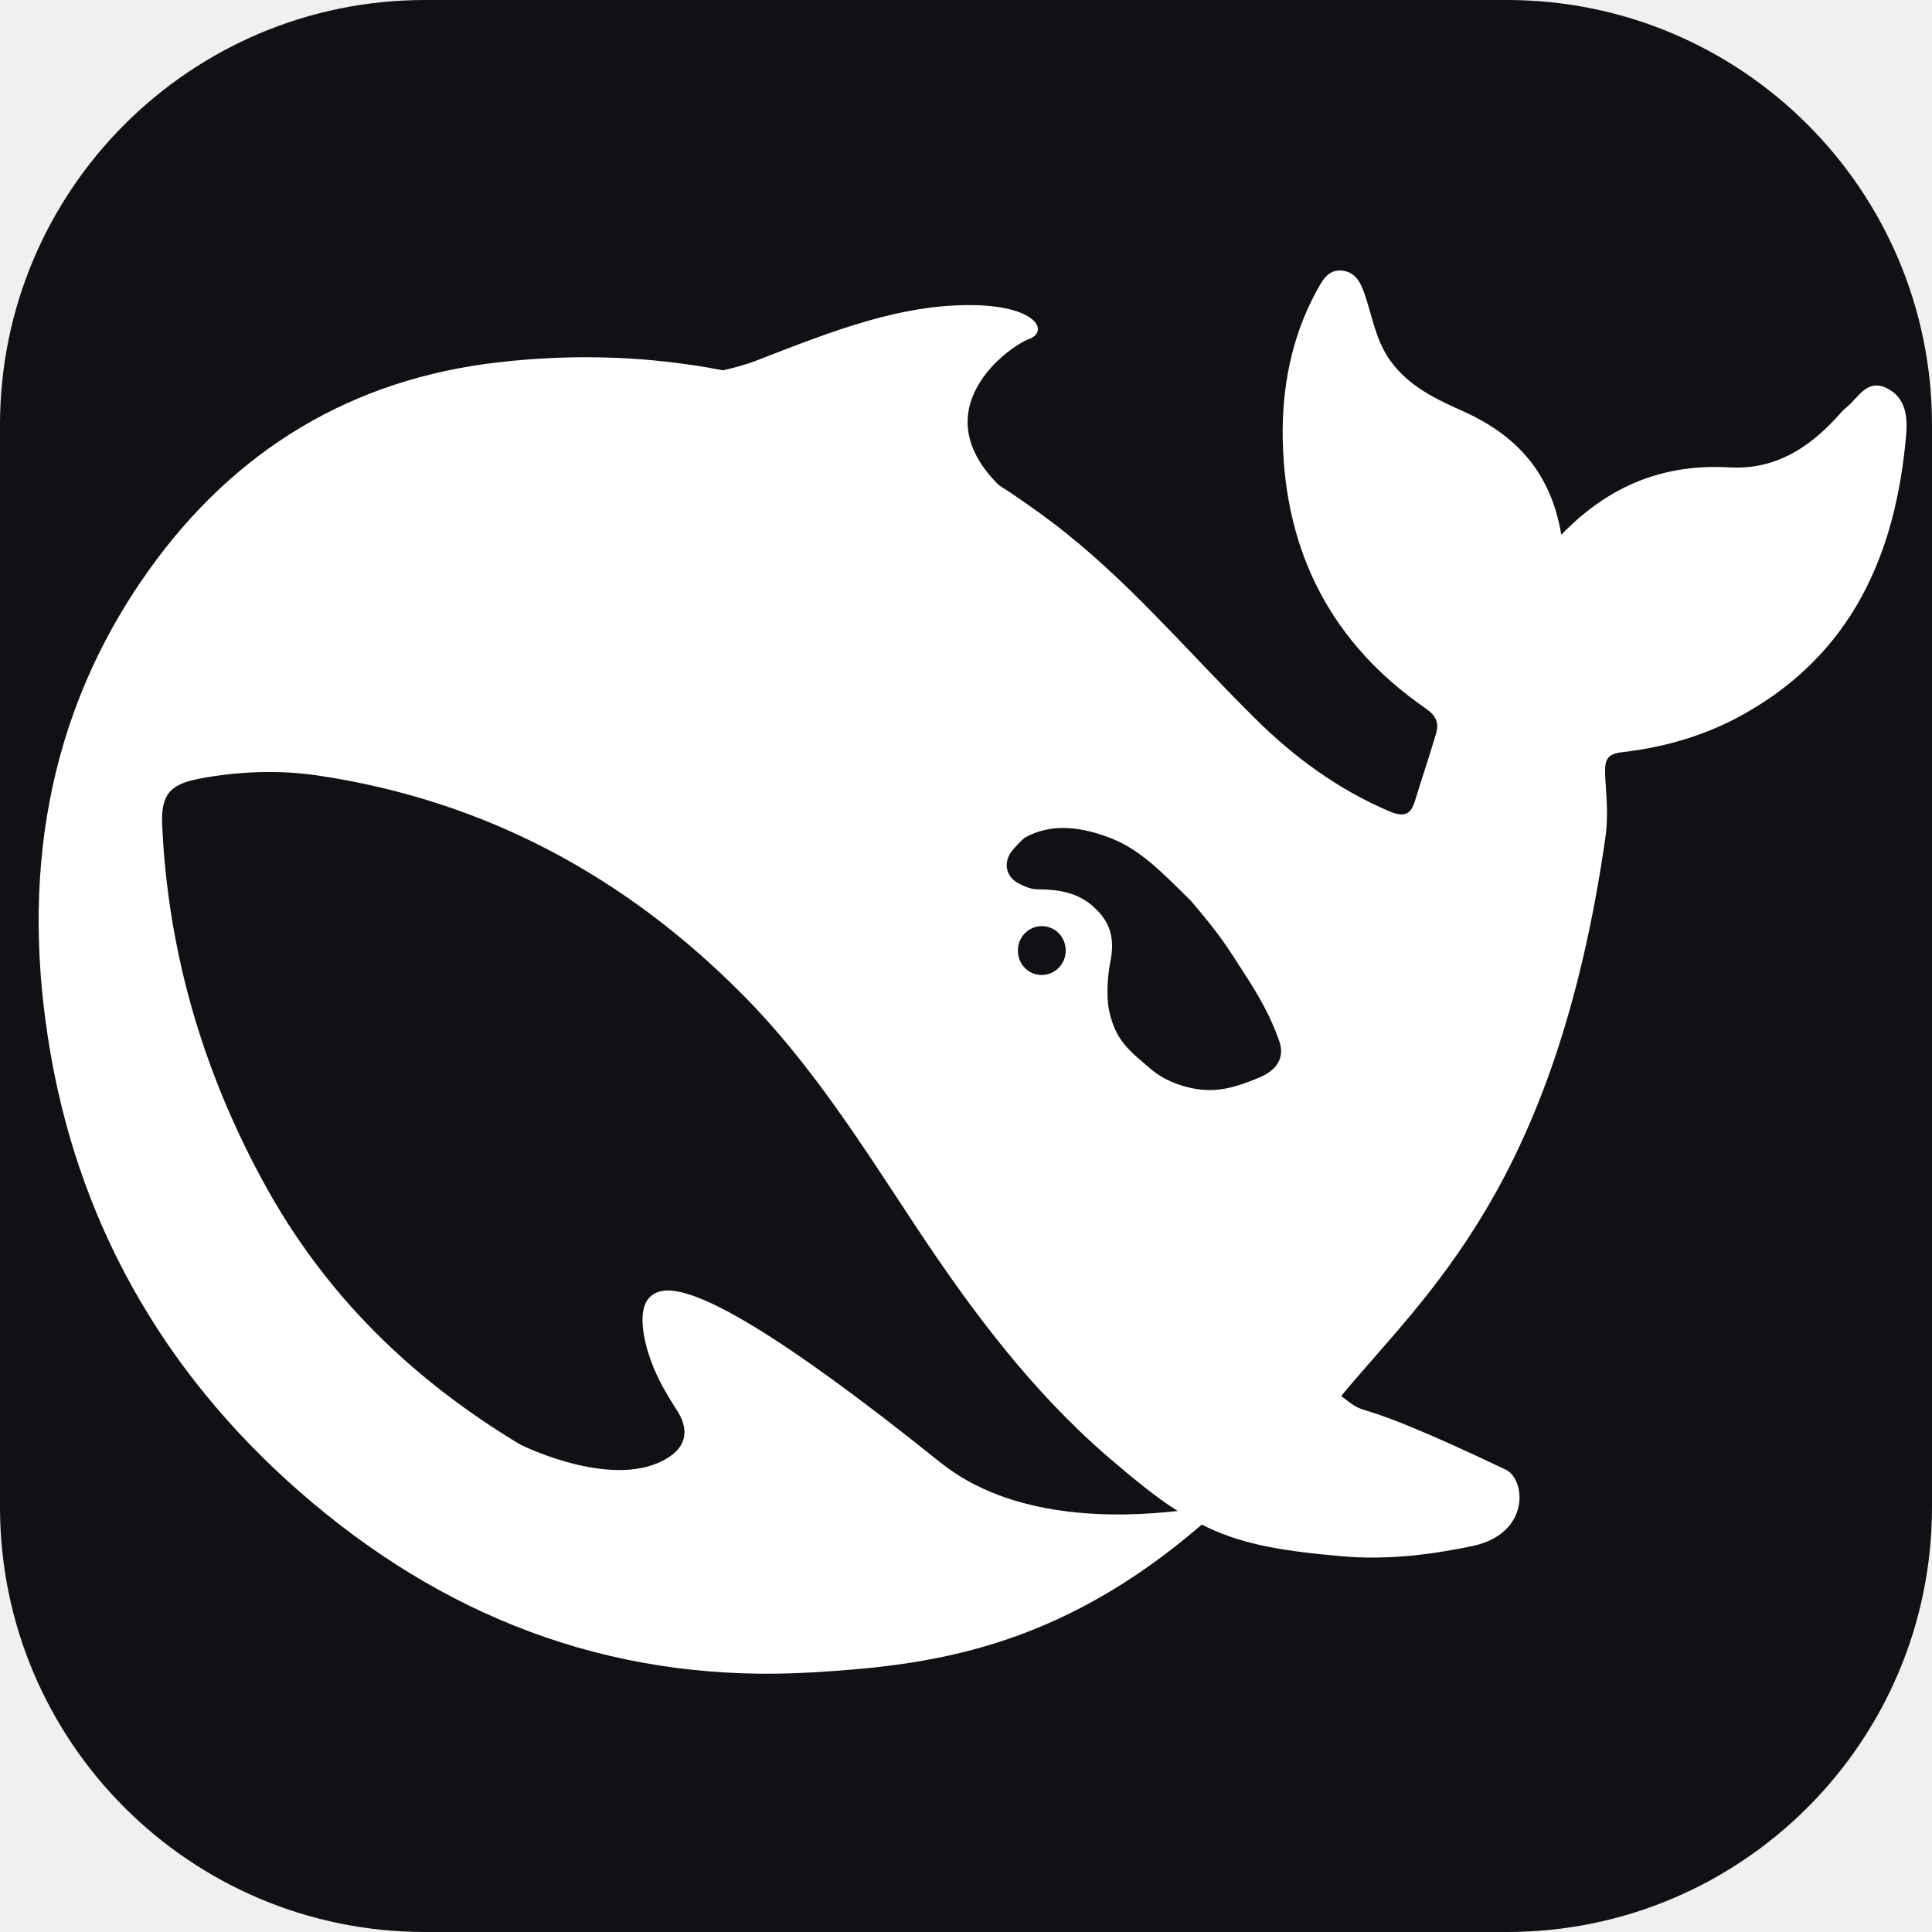
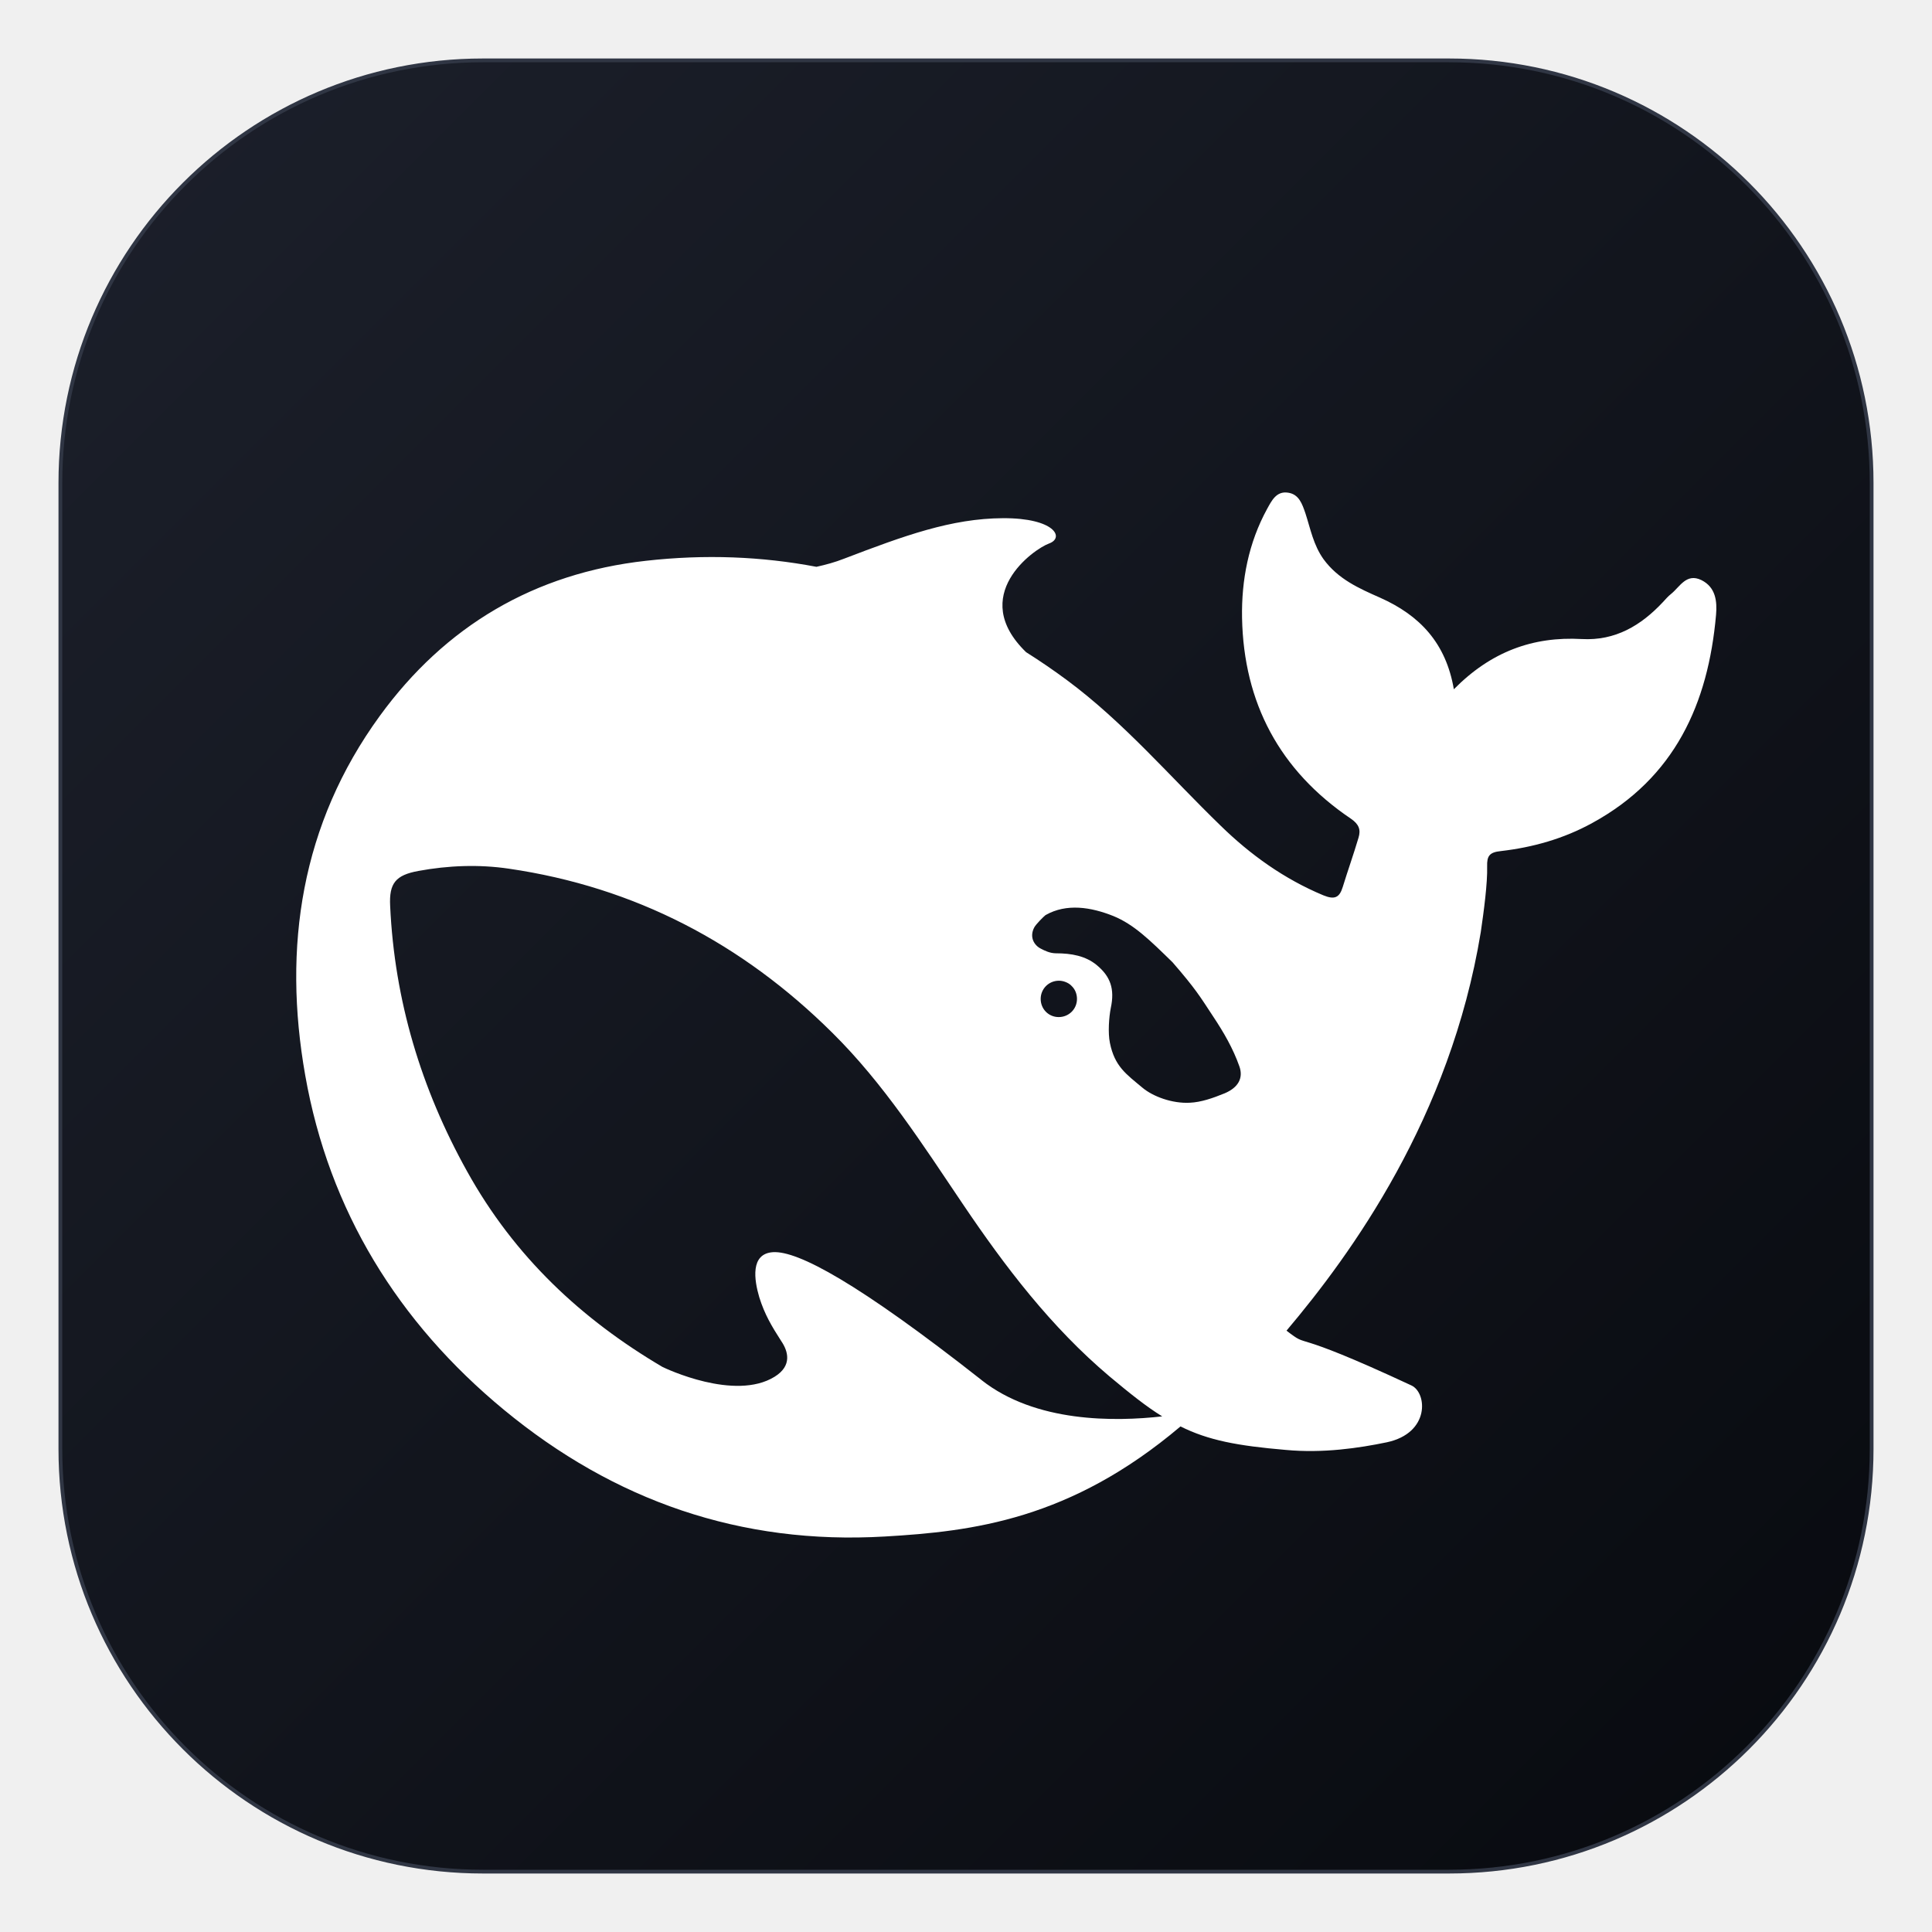
- <svg xmlns="http://www.w3.org/2000/svg" width="50" height="50" viewBox="0 0 50 50" fill="none">
-   <rect width="50" height="50" rx="11" fill="#0F1115" />
-   <path id="path" d="M48.835 10.048C48.323 9.792 48.102 10.28 47.803 10.528C47.701 10.608 47.614 10.712 47.527 10.808C46.779 11.624 45.905 12.16 44.762 12.096C43.092 12 41.666 12.536 40.406 13.84C40.138 12.232 39.248 11.272 37.893 10.656C37.184 10.336 36.467 10.016 35.97 9.32C35.623 8.824 35.529 8.272 35.356 7.728C35.246 7.4 35.135 7.064 34.765 7.008C34.363 6.944 34.206 7.288 34.048 7.576C33.418 8.752 33.173 10.048 33.197 11.36C33.252 14.312 34.474 16.664 36.9 18.336C37.176 18.528 37.247 18.72 37.16 19C36.995 19.576 36.797 20.136 36.624 20.712C36.514 21.08 36.349 21.16 35.962 21C34.631 20.432 33.481 19.592 32.464 18.576C30.739 16.872 29.179 14.992 27.233 13.52C26.776 13.176 26.319 12.856 25.847 12.552C23.862 10.584 26.107 8.968 26.627 8.776C27.17 8.576 26.816 7.888 25.059 7.896C23.302 7.904 21.695 8.504 19.647 9.304C19.348 9.424 19.032 9.512 18.709 9.584C16.85 9.224 14.92 9.144 12.903 9.376C9.106 9.808 6.073 11.64 3.843 14.768C1.165 18.528 0.534 22.8 1.307 27.256C2.118 31.952 4.466 35.84 8.074 38.88C11.816 42.032 16.125 43.576 21.041 43.28C24.027 43.104 27.352 42.696 31.102 39.456C32.047 39.936 33.04 40.128 34.686 40.272C35.955 40.392 37.176 40.208 38.121 40.008C39.602 39.688 39.499 38.288 38.964 38.032C34.623 35.968 35.576 36.808 34.71 36.128C36.916 33.464 40.24 30.696 41.54 21.728C41.643 21.016 41.556 20.568 41.54 19.992C41.532 19.64 41.611 19.504 42.005 19.464C43.092 19.336 44.148 19.032 45.117 18.488C47.929 16.92 49.064 14.344 49.331 11.256C49.371 10.784 49.324 10.296 48.835 10.048ZM24.326 37.84C20.12 34.464 18.079 33.352 17.236 33.4C16.448 33.448 16.59 34.368 16.763 34.968C16.944 35.56 17.181 35.968 17.512 36.488C17.74 36.832 17.898 37.344 17.283 37.728C15.928 38.584 13.573 37.44 13.462 37.384C10.721 35.736 8.428 33.56 6.813 30.584C5.253 27.72 4.348 24.648 4.198 21.368C4.158 20.576 4.387 20.296 5.159 20.152C6.175 19.96 7.223 19.92 8.239 20.072C12.533 20.712 16.189 22.672 19.253 25.776C21.002 27.544 22.325 29.656 23.689 31.72C25.138 33.912 26.698 36 28.683 37.712C29.384 38.312 29.943 38.768 30.479 39.104C28.864 39.288 26.17 39.328 24.326 37.84ZM26.343 24.6C26.343 24.248 26.619 23.968 26.966 23.968C27.044 23.968 27.115 23.984 27.178 24.008C27.265 24.04 27.344 24.088 27.407 24.16C27.517 24.272 27.58 24.432 27.58 24.6C27.58 24.952 27.304 25.232 26.957 25.232C26.611 25.232 26.343 24.952 26.343 24.6ZM32.606 27.88C32.205 28.048 31.803 28.192 31.416 28.208C30.818 28.24 30.164 27.992 29.81 27.688C29.258 27.216 28.864 26.952 28.699 26.128C28.628 25.776 28.668 25.232 28.73 24.92C28.872 24.248 28.714 23.816 28.25 23.424C27.872 23.104 27.391 23.016 26.863 23.016C26.666 23.016 26.485 22.928 26.351 22.856C26.13 22.744 25.949 22.464 26.123 22.12C26.178 22.008 26.446 21.736 26.509 21.688C27.226 21.272 28.053 21.408 28.817 21.72C29.526 22.016 30.061 22.56 30.834 23.328C31.622 24.256 31.763 24.512 32.212 25.208C32.567 25.752 32.89 26.312 33.11 26.952C33.245 27.352 33.071 27.68 32.606 27.88Z" fill="#fff" fill-opacity="1" fill-rule="nonzero" />
+ <svg xmlns="http://www.w3.org/2000/svg" width="1024" height="1024" viewBox="0 0 1024 1024">
+   <defs>
+     <linearGradient id="tile" x1="0" y1="0" x2="1" y2="1">
+       <stop stop-color="#1c202b" />
+       <stop offset="1" stop-color="#080a0f" />
+     </linearGradient>
+   </defs>
+   <rect x="32" y="32" width="960" height="960" rx="224" fill="url(#tile)" stroke="#303644" stroke-width="2" />
+   <g id="tray-glyph">
+     <path d="M22.917 1.43C22.671 1.31 22.566 1.539 22.422 1.655C22.373 1.693 22.332 1.742 22.29 1.787C21.932 2.17 21.513 2.421 20.966 2.391C20.166 2.346 19.483 2.598 18.879 3.21C18.75 2.455 18.324 2.005 17.675 1.716C17.335 1.566 16.992 1.415 16.754 1.089C16.588 0.856 16.542 0.597 16.459 0.342C16.406 0.188 16.354 0.03 16.176 0.004C15.984 -0.026 15.908 0.135 15.833 0.27C15.531 0.822 15.414 1.43 15.425 2.046C15.452 3.432 16.037 4.535 17.199 5.32C17.331 5.41 17.365 5.5 17.324 5.632C17.244 5.902 17.15 6.165 17.067 6.435C17.014 6.608 16.935 6.646 16.75 6.57C16.112 6.304 15.561 5.909 15.074 5.433C14.248 4.633 13.5 3.751 12.568 3.06C12.349 2.898 12.13 2.748 11.903 2.605C10.952 1.682 12.028 0.923 12.277 0.833C12.537 0.739 12.367 0.416 11.526 0.42C10.684 0.424 9.914 0.706 8.933 1.081C8.789 1.138 8.638 1.179 8.484 1.213C7.593 1.044 6.668 1.006 5.702 1.115C3.883 1.318 2.43 2.178 1.362 3.646C0.079 5.41 -0.223 7.415 0.147 9.506C0.535 11.71 1.66 13.535 3.389 14.962C5.181 16.441 7.246 17.166 9.601 17.027C11.032 16.944 12.624 16.753 14.421 15.232C14.874 15.458 15.35 15.548 16.138 15.615C16.746 15.672 17.331 15.585 17.784 15.491C18.493 15.341 18.444 14.684 18.188 14.564C16.108 13.595 16.565 13.989 16.15 13.67C17.206 12.42 18.82 10.198 19.318 7.172C19.367 6.838 19.43 6.368 19.422 6.097C19.418 5.932 19.456 5.868 19.645 5.849C20.166 5.789 20.671 5.647 21.136 5.391C22.483 4.655 23.027 3.446 23.155 1.997C23.174 1.776 23.151 1.547 22.917 1.43ZM11.175 14.474C9.159 12.889 8.182 12.367 7.778 12.39C7.401 12.412 7.469 12.845 7.552 13.126C7.639 13.404 7.752 13.595 7.91 13.84C8.02 14.001 8.095 14.241 7.801 14.422C7.152 14.823 6.023 14.287 5.97 14.26C4.657 13.486 3.559 12.466 2.785 11.069C2.037 9.725 1.603 8.283 1.532 6.744C1.513 6.372 1.622 6.241 1.992 6.173C2.479 6.083 2.981 6.064 3.468 6.136C5.525 6.436 7.276 7.356 8.744 8.813C9.582 9.642 10.216 10.634 10.869 11.602C11.563 12.631 12.31 13.611 13.262 14.415C13.598 14.696 13.866 14.91 14.123 15.068C13.349 15.155 12.058 15.173 11.175 14.475L11.175 14.474ZM12.141 8.26C12.141 8.095 12.273 7.963 12.439 7.963C12.476 7.963 12.511 7.971 12.541 7.982C12.582 7.997 12.62 8.019 12.65 8.053C12.704 8.106 12.733 8.181 12.733 8.26C12.733 8.425 12.601 8.556 12.435 8.556C12.27 8.556 12.141 8.425 12.141 8.26ZM15.142 9.799C14.949 9.878 14.757 9.945 14.572 9.953C14.284 9.968 13.972 9.851 13.802 9.709C13.537 9.487 13.348 9.363 13.27 8.977C13.236 8.812 13.255 8.556 13.284 8.41C13.352 8.094 13.277 7.892 13.055 7.708C12.873 7.558 12.643 7.516 12.39 7.516C12.296 7.516 12.209 7.475 12.145 7.441C12.039 7.389 11.952 7.257 12.035 7.096C12.062 7.043 12.19 6.916 12.22 6.893C12.563 6.698 12.96 6.762 13.326 6.908C13.665 7.047 13.922 7.302 14.292 7.663C14.669 8.098 14.738 8.218 14.953 8.545C15.123 8.801 15.277 9.063 15.383 9.364C15.447 9.551 15.364 9.705 15.142 9.799Z" transform="translate(157 261) scale(32.5)" fill="#fff" />
+   </g>
</svg>
